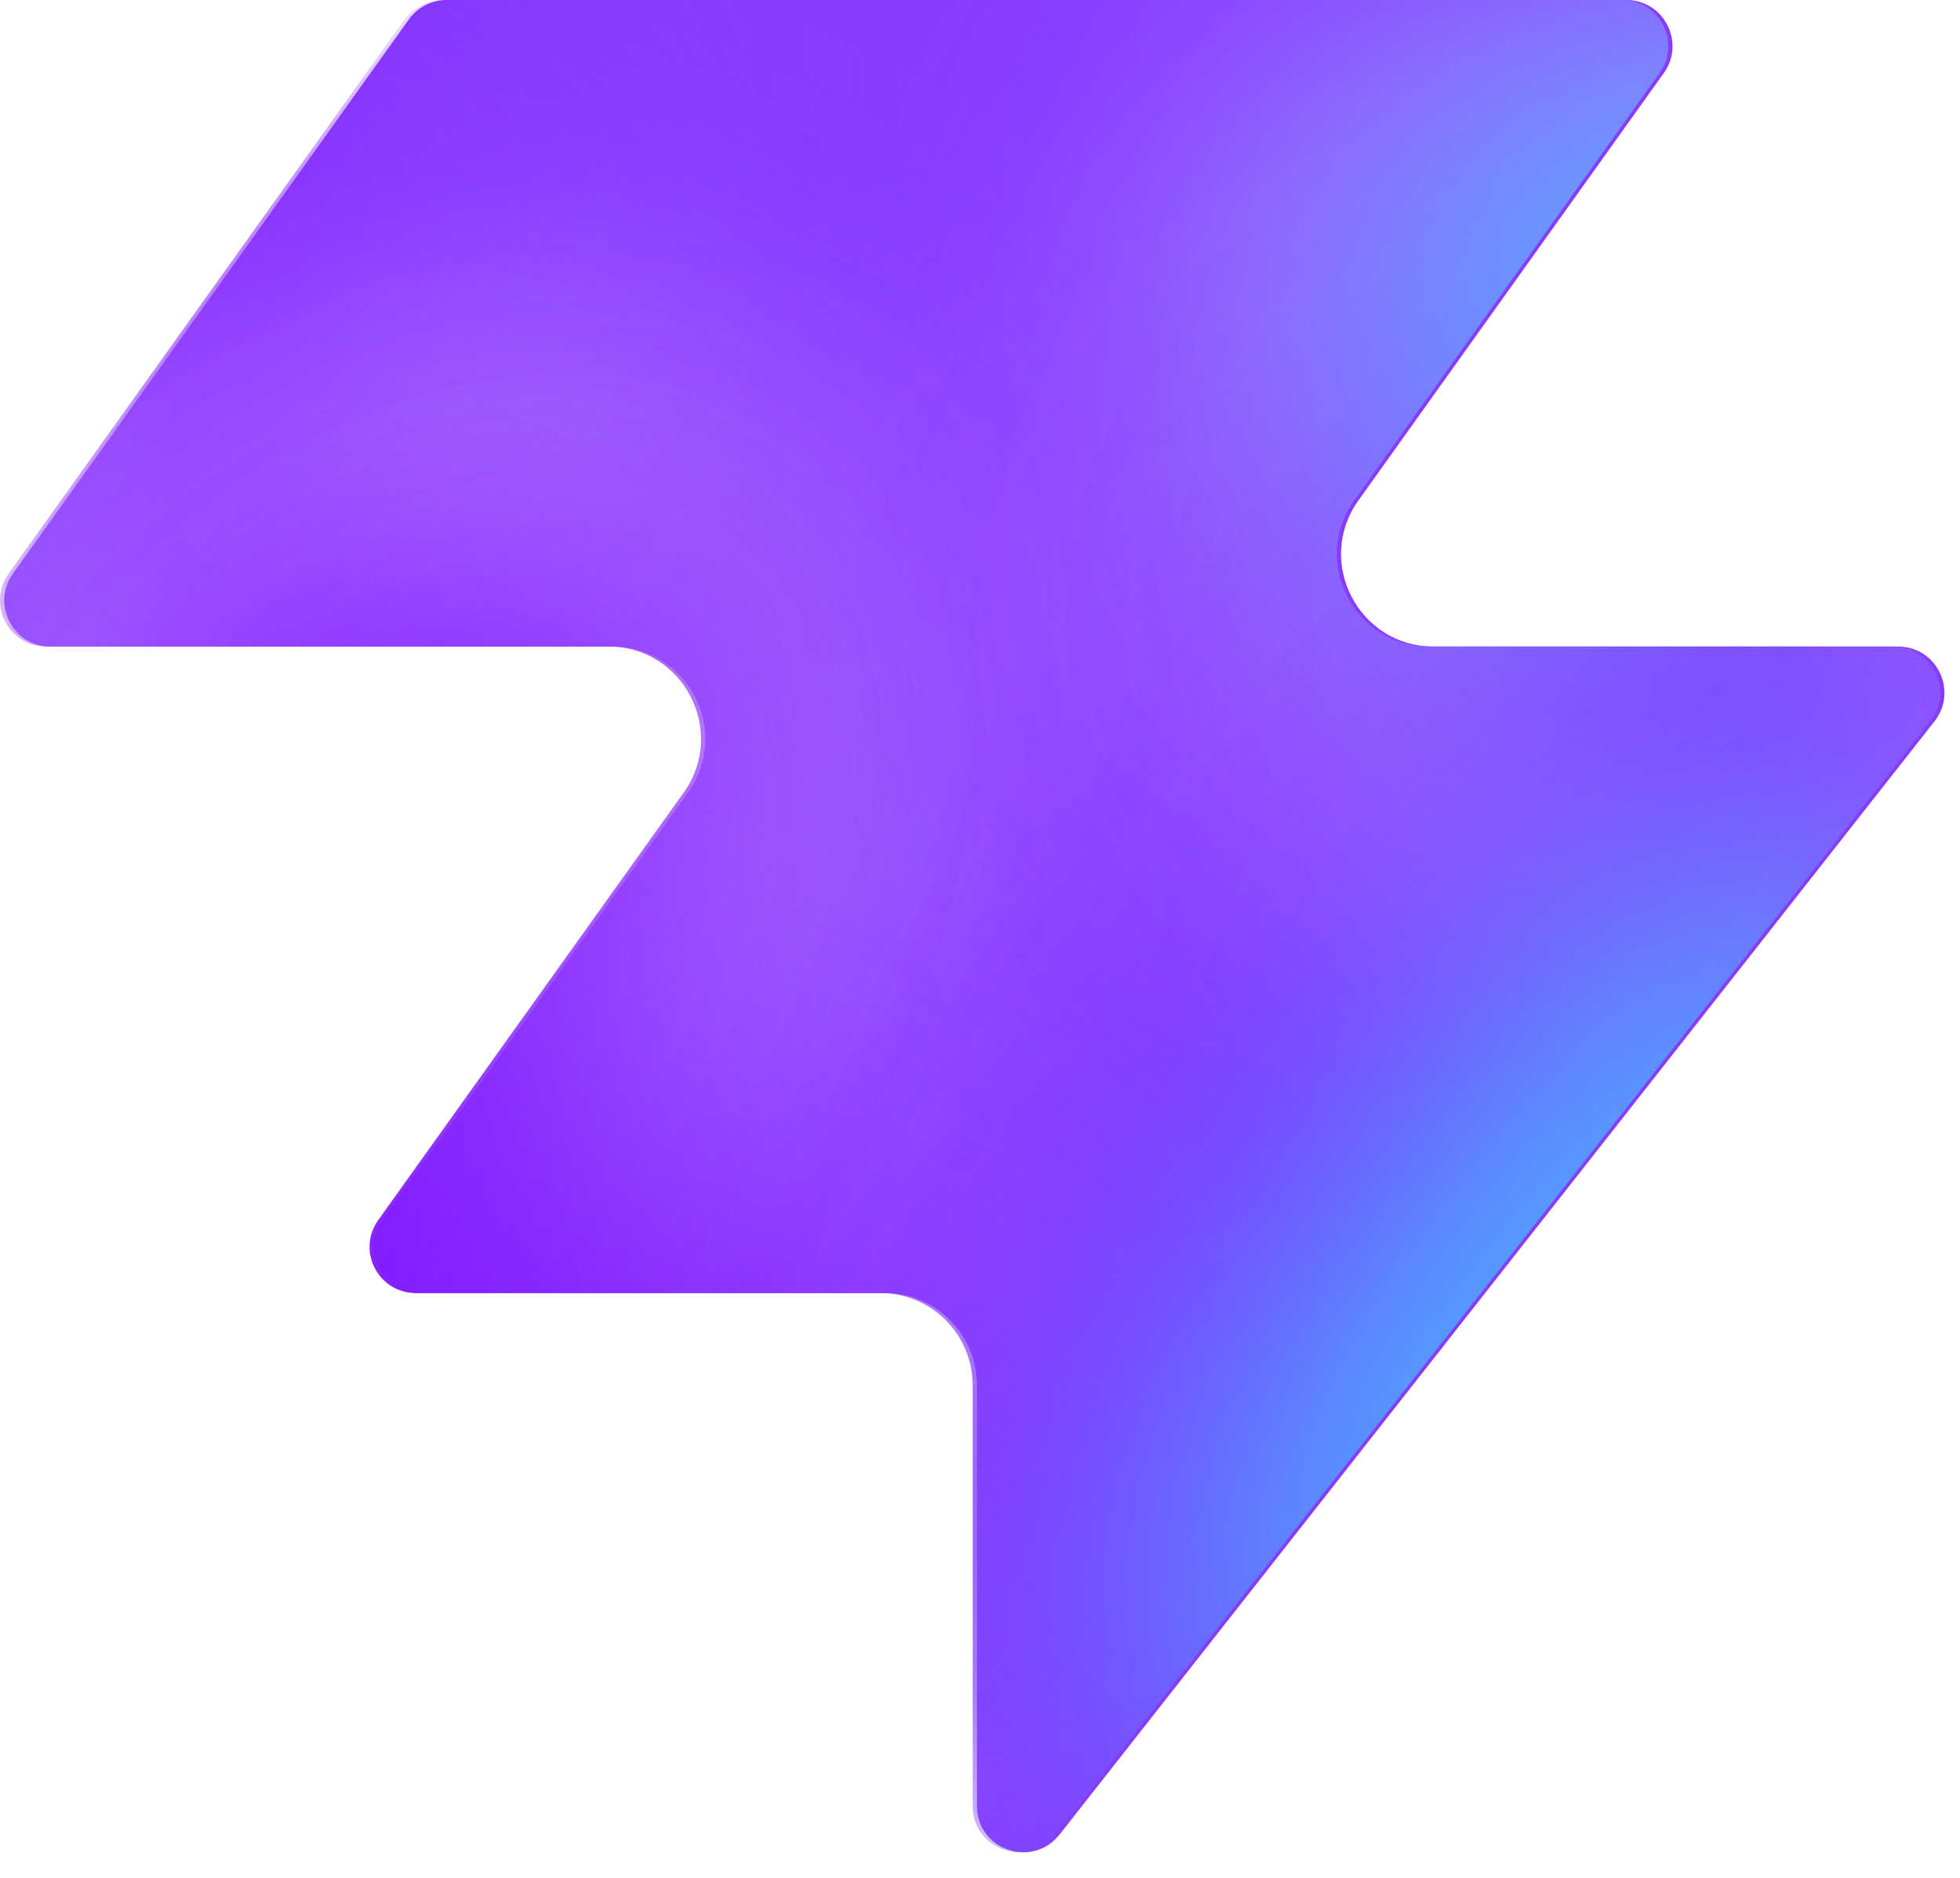
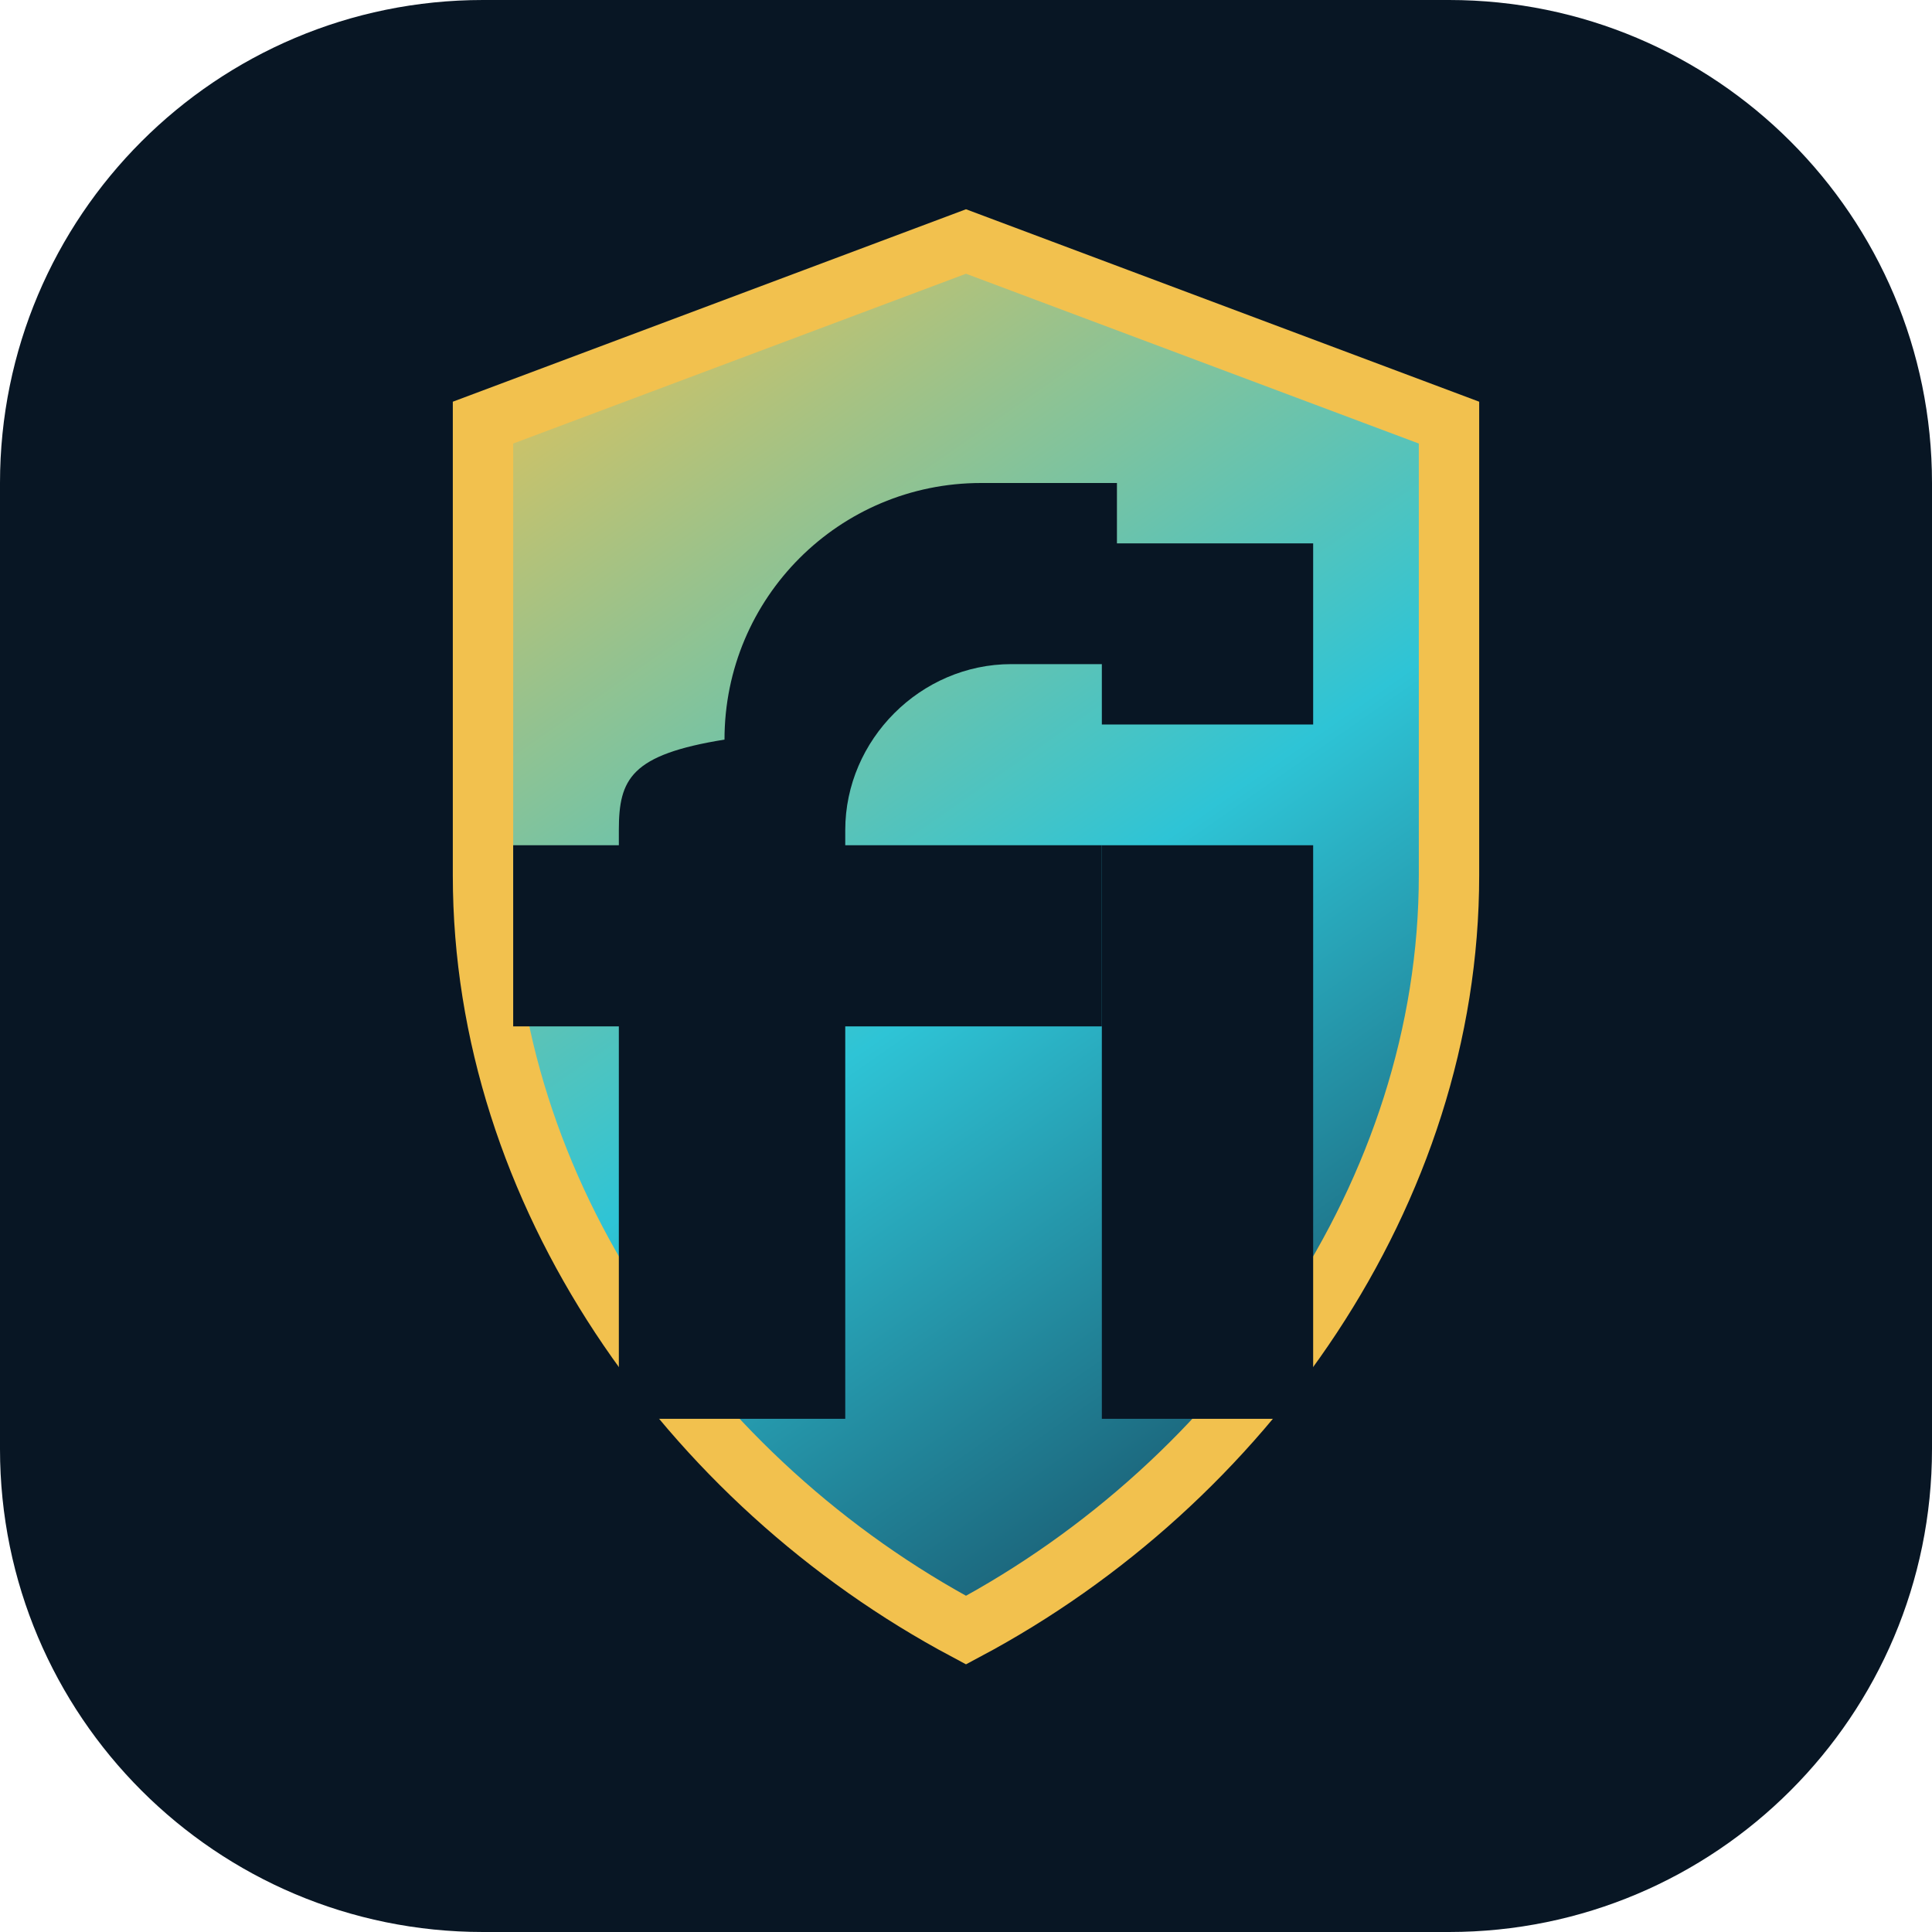
- <svg xmlns="http://www.w3.org/2000/svg" width="48" height="46" fill="none" viewBox="0 0 48 46">
-   <path fill="#863bff" d="M25.946 44.938c-.664.845-2.021.375-2.021-.698V33.937a2.26 2.26 0 0 0-2.262-2.262H10.287c-.92 0-1.456-1.04-.92-1.788l7.48-10.471c1.07-1.497 0-3.578-1.842-3.578H1.237c-.92 0-1.456-1.04-.92-1.788L10.013.474c.214-.297.556-.474.92-.474h28.894c.92 0 1.456 1.04.92 1.788l-7.48 10.471c-1.07 1.498 0 3.579 1.842 3.579h11.377c.943 0 1.473 1.088.89 1.83L25.947 44.94z" style="fill:#863bff;fill:color(display-p3 .525 .23 1);fill-opacity:1" />
-   <mask id="a" width="48" height="46" x="0" y="0" maskUnits="userSpaceOnUse" style="mask-type:alpha">
-     <path fill="#000" d="M25.842 44.938c-.664.844-2.021.375-2.021-.698V33.937a2.26 2.26 0 0 0-2.262-2.262H10.183c-.92 0-1.456-1.04-.92-1.788l7.48-10.471c1.07-1.498 0-3.579-1.842-3.579H1.133c-.92 0-1.456-1.04-.92-1.787L9.91.473c.214-.297.556-.474.92-.474h28.894c.92 0 1.456 1.04.92 1.788l-7.48 10.471c-1.07 1.498 0 3.578 1.842 3.578h11.377c.943 0 1.473 1.088.89 1.832L25.843 44.94z" style="fill:#000;fill-opacity:1" />
-   </mask>
-   <g mask="url(#a)">
-     <g filter="url(#b)">
-       <ellipse cx="5.508" cy="14.704" fill="#ede6ff" rx="5.508" ry="14.704" style="fill:#ede6ff;fill:color(display-p3 .927 .903 1);fill-opacity:1" transform="matrix(.00324 1 1 -.00324 -4.47 31.516)" />
-     </g>
-     <g filter="url(#c)">
-       <ellipse cx="10.399" cy="29.851" fill="#ede6ff" rx="10.399" ry="29.851" style="fill:#ede6ff;fill:color(display-p3 .927 .903 1);fill-opacity:1" transform="matrix(.00324 1 1 -.00324 -39.328 7.883)" />
-     </g>
-     <g filter="url(#d)">
-       <ellipse cx="5.508" cy="30.487" fill="#7e14ff" rx="5.508" ry="30.487" style="fill:#7e14ff;fill:color(display-p3 .492 .077 1);fill-opacity:1" transform="rotate(89.814 -25.913 -14.639)scale(1 -1)" />
-     </g>
-     <g filter="url(#e)">
-       <ellipse cx="5.508" cy="30.599" fill="#7e14ff" rx="5.508" ry="30.599" style="fill:#7e14ff;fill:color(display-p3 .492 .077 1);fill-opacity:1" transform="rotate(89.814 -32.644 -3.334)scale(1 -1)" />
-     </g>
-     <g filter="url(#f)">
-       <ellipse cx="5.508" cy="30.599" fill="#7e14ff" rx="5.508" ry="30.599" style="fill:#7e14ff;fill:color(display-p3 .492 .077 1);fill-opacity:1" transform="matrix(.00324 1 1 -.00324 -34.34 30.47)" />
-     </g>
-     <g filter="url(#g)">
-       <ellipse cx="14.072" cy="22.078" fill="#ede6ff" rx="14.072" ry="22.078" style="fill:#ede6ff;fill:color(display-p3 .927 .903 1);fill-opacity:1" transform="rotate(93.35 24.506 48.493)scale(-1 1)" />
-     </g>
-     <g filter="url(#h)">
-       <ellipse cx="3.47" cy="21.501" fill="#7e14ff" rx="3.47" ry="21.501" style="fill:#7e14ff;fill:color(display-p3 .492 .077 1);fill-opacity:1" transform="rotate(89.009 28.708 47.59)scale(-1 1)" />
-     </g>
-     <g filter="url(#i)">
-       <ellipse cx="3.47" cy="21.501" fill="#7e14ff" rx="3.47" ry="21.501" style="fill:#7e14ff;fill:color(display-p3 .492 .077 1);fill-opacity:1" transform="rotate(89.009 28.708 47.59)scale(-1 1)" />
-     </g>
-     <g filter="url(#j)">
-       <ellipse cx=".387" cy="8.972" fill="#7e14ff" rx="4.407" ry="29.108" style="fill:#7e14ff;fill:color(display-p3 .492 .077 1);fill-opacity:1" transform="rotate(39.51 .387 8.972)" />
-     </g>
-     <g filter="url(#k)">
-       <ellipse cx="47.523" cy="-6.092" fill="#7e14ff" rx="4.407" ry="29.108" style="fill:#7e14ff;fill:color(display-p3 .492 .077 1);fill-opacity:1" transform="rotate(37.892 47.523 -6.092)" />
-     </g>
-     <g filter="url(#l)">
-       <ellipse cx="41.412" cy="6.333" fill="#47bfff" rx="5.971" ry="9.665" style="fill:#47bfff;fill:color(display-p3 .28 .748 1);fill-opacity:1" transform="rotate(37.892 41.412 6.333)" />
-     </g>
-     <g filter="url(#m)">
-       <ellipse cx="-1.879" cy="38.332" fill="#7e14ff" rx="4.407" ry="29.108" style="fill:#7e14ff;fill:color(display-p3 .492 .077 1);fill-opacity:1" transform="rotate(37.892 -1.88 38.332)" />
-     </g>
-     <g filter="url(#n)">
-       <ellipse cx="-1.879" cy="38.332" fill="#7e14ff" rx="4.407" ry="29.108" style="fill:#7e14ff;fill:color(display-p3 .492 .077 1);fill-opacity:1" transform="rotate(37.892 -1.88 38.332)" />
-     </g>
-     <g filter="url(#o)">
-       <ellipse cx="35.651" cy="29.907" fill="#7e14ff" rx="4.407" ry="29.108" style="fill:#7e14ff;fill:color(display-p3 .492 .077 1);fill-opacity:1" transform="rotate(37.892 35.651 29.907)" />
-     </g>
-     <g filter="url(#p)">
-       <ellipse cx="38.418" cy="32.4" fill="#47bfff" rx="5.971" ry="15.297" style="fill:#47bfff;fill:color(display-p3 .28 .748 1);fill-opacity:1" transform="rotate(37.892 38.418 32.4)" />
-     </g>
-   </g>
+ <svg xmlns="http://www.w3.org/2000/svg" width="64" height="64" viewBox="0 0 64 64" fill="none">
+   <rect width="64" height="64" rx="16" fill="#081624" />
+   <path d="M32 8L48 14V29C48 39.5 41.2 49.1 32 54C22.8 49.1 16 39.5 16 29V14L32 8Z" fill="url(#shield)" stroke="#F2C14E" stroke-width="2" />
+   <path d="M24 24.5C24 19.8 27.8 16 32.5 16H37V22H33.5C30.5 22 28 24.5 28 27.5V28H36.5V34H28V47H20.5V34H17V28H20.5V27.5C20.5 25.8 20.9 25 24 24.5Z" fill="#081624" />
+   <path d="M36.5 18H43.5V24H36.5V18ZM36.5 28H43.5V47H36.5V28Z" fill="#081624" />
  <defs>
-     <filter id="b" width="60.045" height="41.654" x="-19.77" y="16.149" color-interpolation-filters="sRGB" filterUnits="userSpaceOnUse">
-       <feFlood flood-opacity="0" result="BackgroundImageFix" />
-       <feBlend in="SourceGraphic" in2="BackgroundImageFix" result="shape" />
-       <feGaussianBlur result="effect1_foregroundBlur_2002_17158" stdDeviation="7.659" />
-     </filter>
-     <filter id="c" width="90.34" height="51.437" x="-54.613" y="-7.533" color-interpolation-filters="sRGB" filterUnits="userSpaceOnUse">
-       <feFlood flood-opacity="0" result="BackgroundImageFix" />
-       <feBlend in="SourceGraphic" in2="BackgroundImageFix" result="shape" />
-       <feGaussianBlur result="effect1_foregroundBlur_2002_17158" stdDeviation="7.659" />
-     </filter>
-     <filter id="d" width="79.355" height="29.4" x="-49.64" y="2.03" color-interpolation-filters="sRGB" filterUnits="userSpaceOnUse">
-       <feFlood flood-opacity="0" result="BackgroundImageFix" />
-       <feBlend in="SourceGraphic" in2="BackgroundImageFix" result="shape" />
-       <feGaussianBlur result="effect1_foregroundBlur_2002_17158" stdDeviation="4.596" />
-     </filter>
-     <filter id="e" width="79.579" height="29.4" x="-45.045" y="20.029" color-interpolation-filters="sRGB" filterUnits="userSpaceOnUse">
-       <feFlood flood-opacity="0" result="BackgroundImageFix" />
-       <feBlend in="SourceGraphic" in2="BackgroundImageFix" result="shape" />
-       <feGaussianBlur result="effect1_foregroundBlur_2002_17158" stdDeviation="4.596" />
-     </filter>
-     <filter id="f" width="79.579" height="29.4" x="-43.513" y="21.178" color-interpolation-filters="sRGB" filterUnits="userSpaceOnUse">
-       <feFlood flood-opacity="0" result="BackgroundImageFix" />
-       <feBlend in="SourceGraphic" in2="BackgroundImageFix" result="shape" />
-       <feGaussianBlur result="effect1_foregroundBlur_2002_17158" stdDeviation="4.596" />
-     </filter>
-     <filter id="g" width="74.749" height="58.852" x="15.756" y="-17.901" color-interpolation-filters="sRGB" filterUnits="userSpaceOnUse">
-       <feFlood flood-opacity="0" result="BackgroundImageFix" />
-       <feBlend in="SourceGraphic" in2="BackgroundImageFix" result="shape" />
-       <feGaussianBlur result="effect1_foregroundBlur_2002_17158" stdDeviation="7.659" />
-     </filter>
-     <filter id="h" width="61.377" height="25.362" x="23.548" y="2.284" color-interpolation-filters="sRGB" filterUnits="userSpaceOnUse">
-       <feFlood flood-opacity="0" result="BackgroundImageFix" />
-       <feBlend in="SourceGraphic" in2="BackgroundImageFix" result="shape" />
-       <feGaussianBlur result="effect1_foregroundBlur_2002_17158" stdDeviation="4.596" />
-     </filter>
-     <filter id="i" width="61.377" height="25.362" x="23.548" y="2.284" color-interpolation-filters="sRGB" filterUnits="userSpaceOnUse">
-       <feFlood flood-opacity="0" result="BackgroundImageFix" />
-       <feBlend in="SourceGraphic" in2="BackgroundImageFix" result="shape" />
-       <feGaussianBlur result="effect1_foregroundBlur_2002_17158" stdDeviation="4.596" />
-     </filter>
-     <filter id="j" width="56.045" height="63.649" x="-27.636" y="-22.853" color-interpolation-filters="sRGB" filterUnits="userSpaceOnUse">
-       <feFlood flood-opacity="0" result="BackgroundImageFix" />
-       <feBlend in="SourceGraphic" in2="BackgroundImageFix" result="shape" />
-       <feGaussianBlur result="effect1_foregroundBlur_2002_17158" stdDeviation="4.596" />
-     </filter>
-     <filter id="k" width="54.814" height="64.646" x="20.116" y="-38.415" color-interpolation-filters="sRGB" filterUnits="userSpaceOnUse">
-       <feFlood flood-opacity="0" result="BackgroundImageFix" />
-       <feBlend in="SourceGraphic" in2="BackgroundImageFix" result="shape" />
-       <feGaussianBlur result="effect1_foregroundBlur_2002_17158" stdDeviation="4.596" />
-     </filter>
-     <filter id="l" width="33.541" height="35.313" x="24.641" y="-11.323" color-interpolation-filters="sRGB" filterUnits="userSpaceOnUse">
-       <feFlood flood-opacity="0" result="BackgroundImageFix" />
-       <feBlend in="SourceGraphic" in2="BackgroundImageFix" result="shape" />
-       <feGaussianBlur result="effect1_foregroundBlur_2002_17158" stdDeviation="4.596" />
-     </filter>
-     <filter id="m" width="54.814" height="64.646" x="-29.286" y="6.009" color-interpolation-filters="sRGB" filterUnits="userSpaceOnUse">
-       <feFlood flood-opacity="0" result="BackgroundImageFix" />
-       <feBlend in="SourceGraphic" in2="BackgroundImageFix" result="shape" />
-       <feGaussianBlur result="effect1_foregroundBlur_2002_17158" stdDeviation="4.596" />
-     </filter>
-     <filter id="n" width="54.814" height="64.646" x="-29.286" y="6.009" color-interpolation-filters="sRGB" filterUnits="userSpaceOnUse">
-       <feFlood flood-opacity="0" result="BackgroundImageFix" />
-       <feBlend in="SourceGraphic" in2="BackgroundImageFix" result="shape" />
-       <feGaussianBlur result="effect1_foregroundBlur_2002_17158" stdDeviation="4.596" />
-     </filter>
-     <filter id="o" width="54.814" height="64.646" x="8.244" y="-2.416" color-interpolation-filters="sRGB" filterUnits="userSpaceOnUse">
-       <feFlood flood-opacity="0" result="BackgroundImageFix" />
-       <feBlend in="SourceGraphic" in2="BackgroundImageFix" result="shape" />
-       <feGaussianBlur result="effect1_foregroundBlur_2002_17158" stdDeviation="4.596" />
-     </filter>
-     <filter id="p" width="39.409" height="43.623" x="18.713" y="10.588" color-interpolation-filters="sRGB" filterUnits="userSpaceOnUse">
-       <feFlood flood-opacity="0" result="BackgroundImageFix" />
-       <feBlend in="SourceGraphic" in2="BackgroundImageFix" result="shape" />
-       <feGaussianBlur result="effect1_foregroundBlur_2002_17158" stdDeviation="4.596" />
-     </filter>
+     <linearGradient id="shield" x1="16" y1="8" x2="48" y2="54" gradientUnits="userSpaceOnUse">
+       <stop stop-color="#F2C14E" />
+       <stop offset="0.52" stop-color="#2EC4D6" />
+       <stop offset="1" stop-color="#12344C" />
+     </linearGradient>
  </defs>
</svg>
